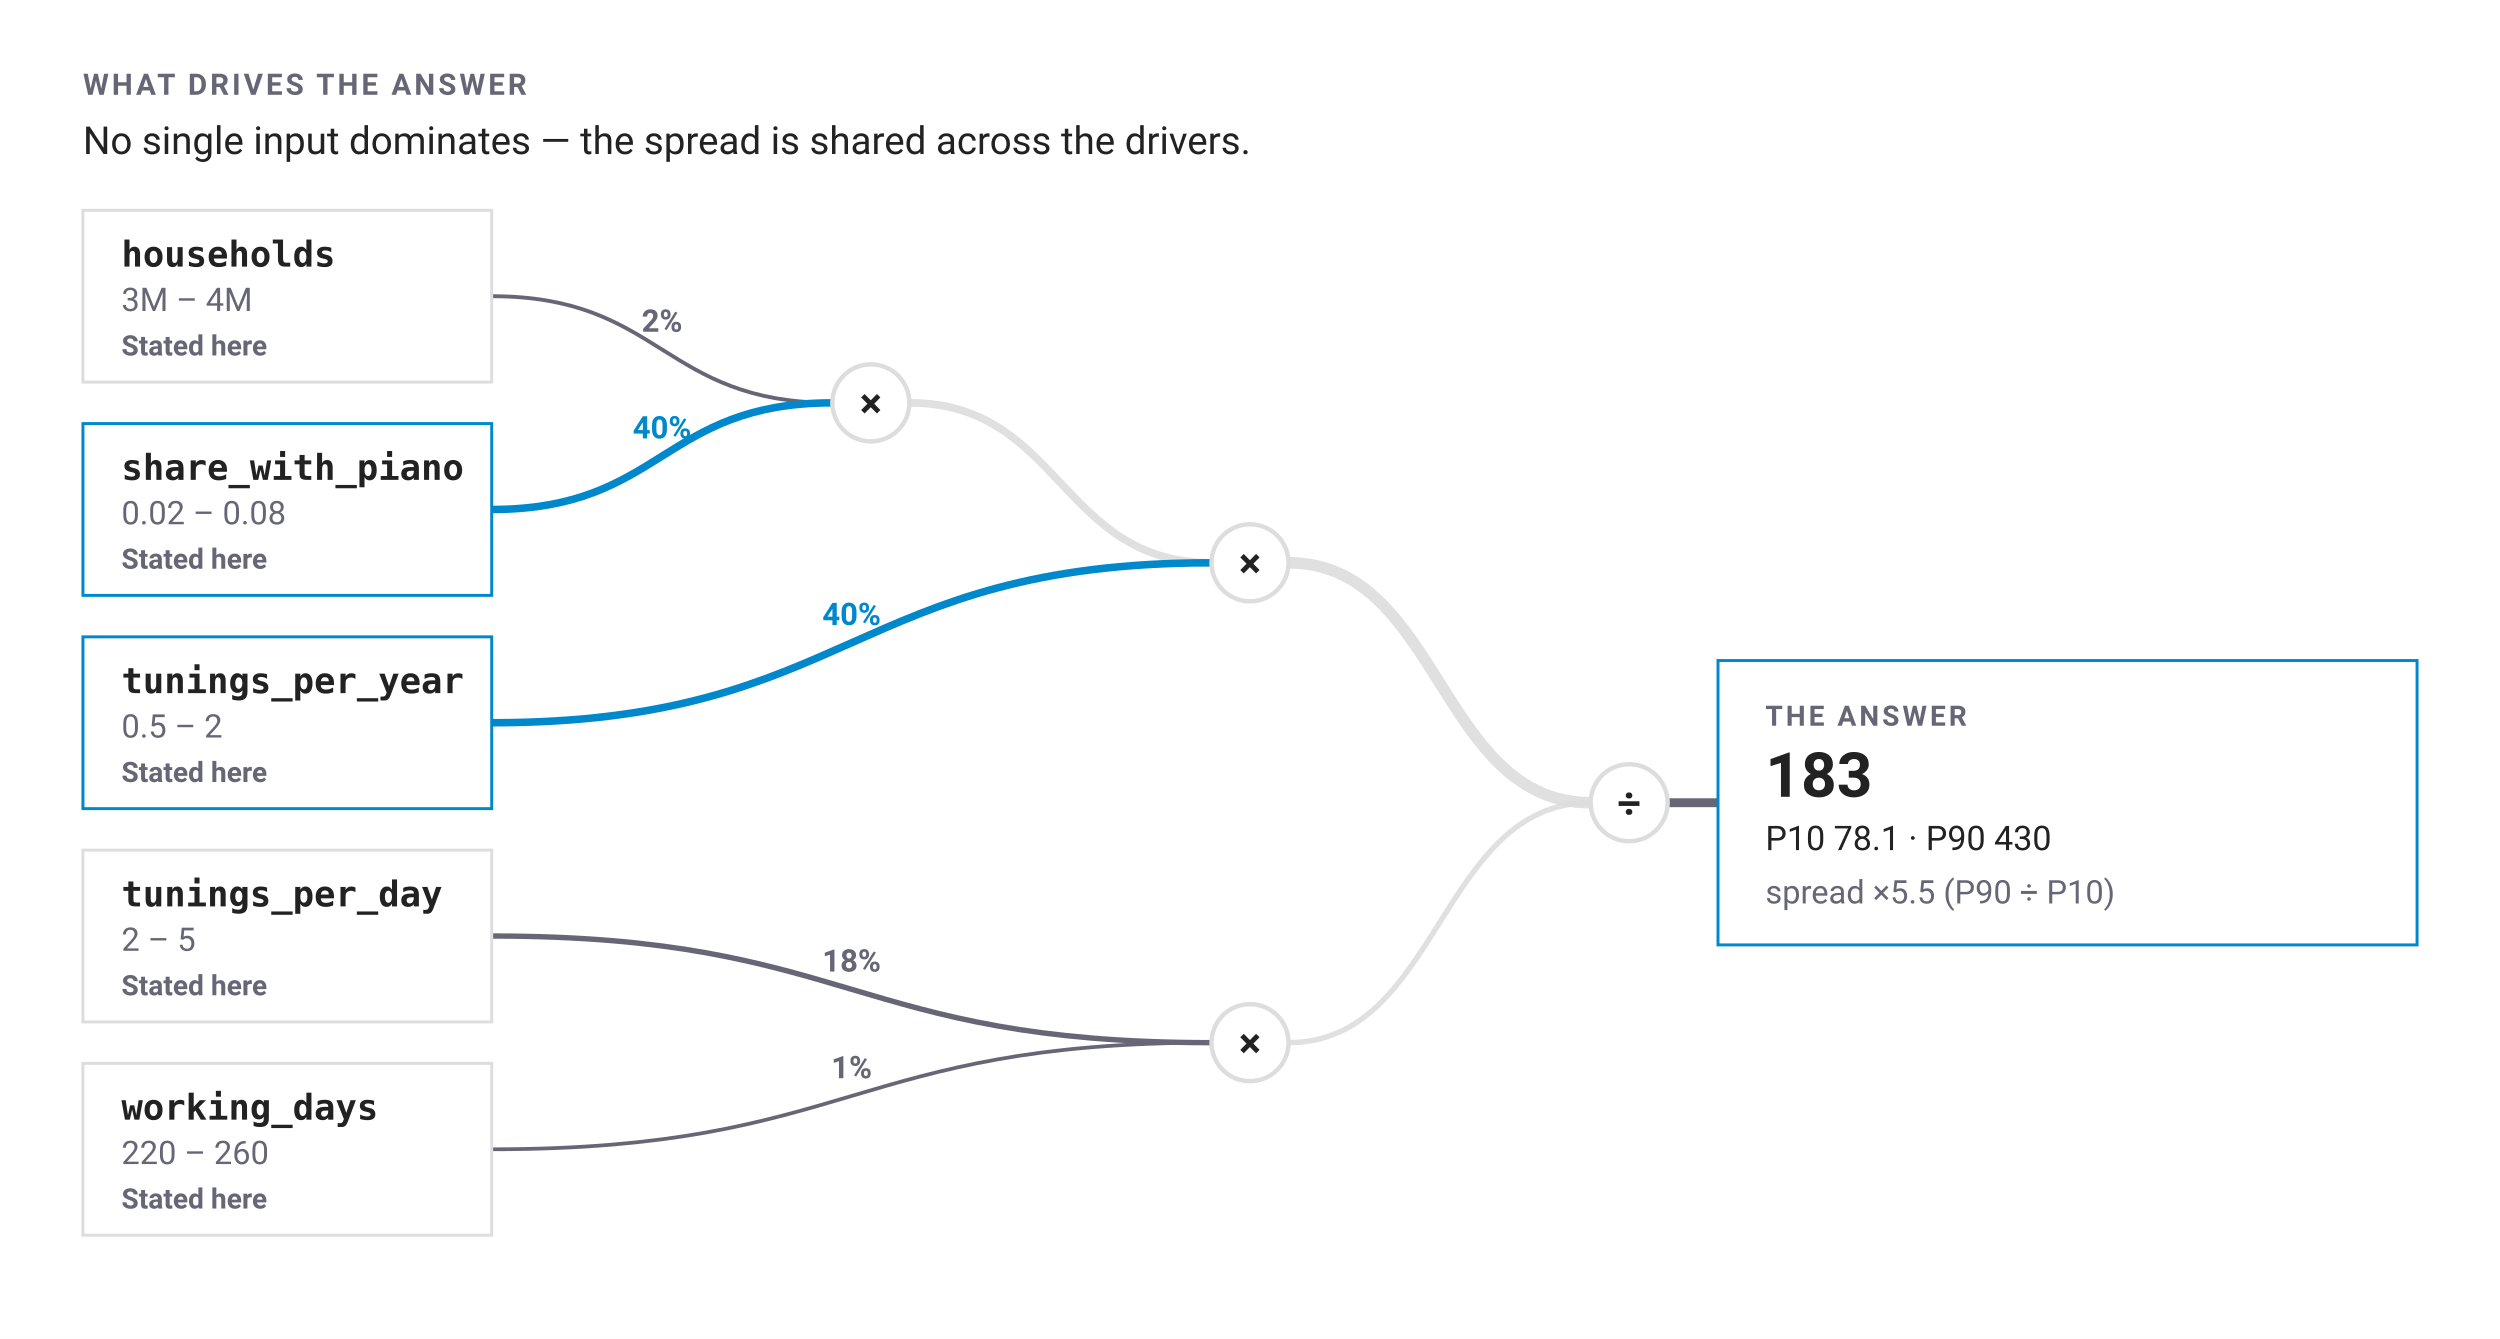
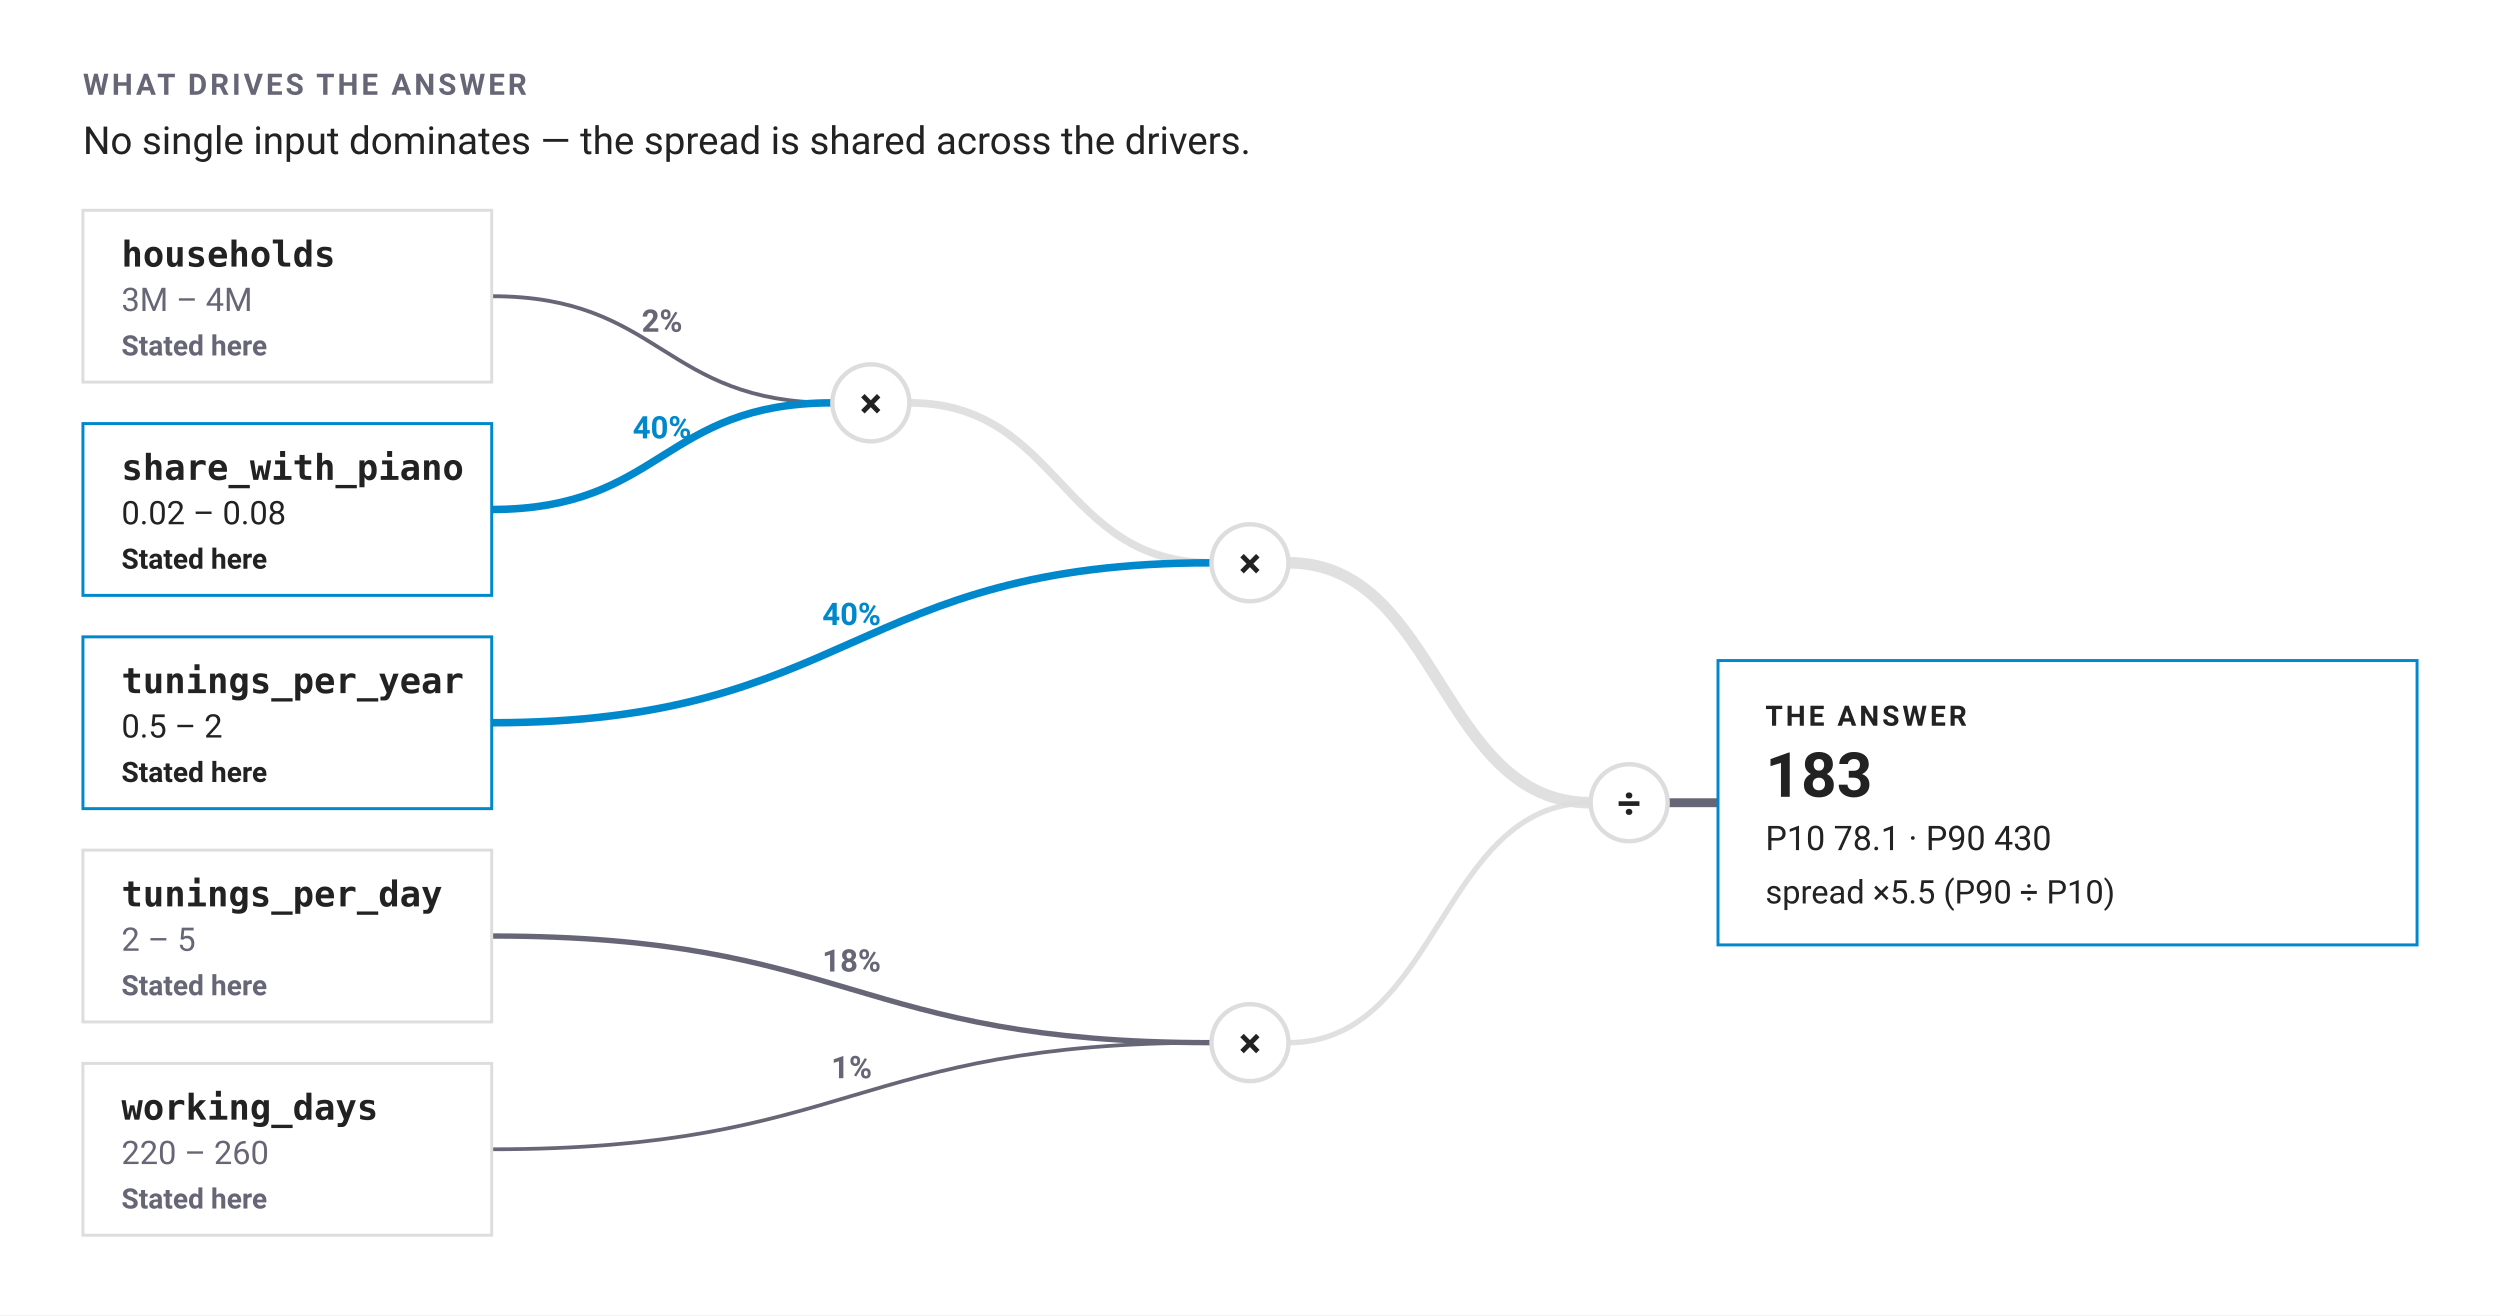
- <svg xmlns="http://www.w3.org/2000/svg" width="844" height="452" viewBox="0 0 844 452" font-family="-apple-system,BlinkMacSystemFont,'Segoe UI',Roboto,sans-serif" role="img" aria-label="What drives the answer: No single input dominates — the spread is shared across the drivers. Outcome median 183. P10 78.1. P90 430. Spread ×5.5. Assumption sources. households: Stated here. share with piano: Stated here. tunings per year: Stated here. tunings per day: Stated here. working days: Stated here.">
-   <rect width="844" height="452" fill="#fff" />
+ <svg xmlns="http://www.w3.org/2000/svg" width="844" height="444" viewBox="0 0 844 444" font-family="-apple-system,BlinkMacSystemFont,'Segoe UI',Roboto,sans-serif" role="img" aria-label="What drives the answer: No single input dominates — the spread is shared across the drivers. Outcome median 183. P10 78.1. P90 430. Spread ×5.5. Assumption sources. households: Stated here. share with piano: Stated here. tunings per year: Stated here. tunings per day: Stated here. working days: Stated here.">
+   <rect width="844" height="444" fill="#fff" />
  <text x="28" y="32" font-size="10" font-weight="600" letter-spacing="1" fill="#667">WHAT DRIVES THE ANSWER</text>
  <text x="28" y="52" font-size="13" fill="#222">No single input dominates — the spread is shared across the drivers.</text>
  <path data-edge="households" d="M166,100 C223.5,100 223.5,136 281,136" fill="none" stroke="#667" stroke-width="1.31" />
  <text x="223.5" y="112" font-size="10.5" font-weight="600" text-anchor="middle" fill="#667">2%</text>
  <path data-edge="share_with_piano" d="M166,172 C223.5,172 223.5,136 281,136" fill="none" stroke="#08c" stroke-width="2.55" />
  <text x="223.5" y="148" font-size="10.5" font-weight="700" text-anchor="middle" fill="#08c">40%</text>
  <path d="M307,136 C358,136 358,190 409,190" fill="none" stroke="#ddd" stroke-width="2.61" stroke-opacity="0.9" />
  <path data-edge="tunings_per_year" d="M166,244 C287.5,244 287.5,190 409,190" fill="none" stroke="#08c" stroke-width="2.55" />
  <text x="287.5" y="211" font-size="10.5" font-weight="700" text-anchor="middle" fill="#08c">40%</text>
  <path data-edge="tunings_per_day" d="M166,316 C287.5,316 287.5,352 409,352" fill="none" stroke="#667" stroke-width="1.82" />
  <text x="287.5" y="328" font-size="10.5" font-weight="600" text-anchor="middle" fill="#667">18%</text>
  <path data-edge="working_days" d="M166,388 C287.5,388 287.5,352 409,352" fill="none" stroke="#667" stroke-width="1.27" />
  <text x="287.5" y="364" font-size="10.5" font-weight="600" text-anchor="middle" fill="#667">1%</text>
  <path d="M435,190 C486,190 486,271 537,271" fill="none" stroke="#ddd" stroke-width="3.91" stroke-opacity="0.9" />
  <path d="M435,352 C486,352 486,271 537,271" fill="none" stroke="#ddd" stroke-width="1.84" stroke-opacity="0.9" />
  <path d="M563,271 L580,271" stroke="#667" stroke-width="3" fill="none" />
  <rect data-node="var" data-name="households" x="28" y="71" width="138" height="58" rx="0" fill="#fff" stroke="#ddd" />
  <text x="41" y="90" font-size="12" font-weight="600" font-family="ui-monospace,'SF Mono',Menlo,Consolas,monospace" fill="#222">households</text>
  <text x="41" y="105" font-size="11" fill="#667">3M – 4M</text>
  <text x="41" y="120" font-size="9.5" font-weight="600" fill="#667">Stated here</text>
  <rect data-node="var" data-name="share_with_piano" x="28" y="143" width="138" height="58" rx="0" fill="none" stroke="#08c" />
  <text x="41" y="162" font-size="12" font-weight="600" font-family="ui-monospace,'SF Mono',Menlo,Consolas,monospace" fill="#222">share_with_piano</text>
-   <text x="41" y="177" font-size="11" fill="#667">0.02 – 0.08</text>
-   <text x="41" y="192" font-size="9.5" font-weight="600" fill="#667">Stated here</text>
+   <text x="41" y="177" font-size="11" fill="#222">0.02 – 0.08</text>
+   <text x="41" y="192" font-size="9.5" font-weight="600" fill="#222">Stated here</text>
  <circle data-node="op" cx="294" cy="136" r="13" fill="#fff" stroke="#ddd" stroke-width="1.5" />
  <text x="294" y="141" font-size="14" font-weight="600" text-anchor="middle" fill="#222">×</text>
  <rect data-node="var" data-name="tunings_per_year" x="28" y="215" width="138" height="58" rx="0" fill="none" stroke="#08c" />
  <text x="41" y="234" font-size="12" font-weight="600" font-family="ui-monospace,'SF Mono',Menlo,Consolas,monospace" fill="#222">tunings_per_year</text>
-   <text x="41" y="249" font-size="11" fill="#667">0.5 – 2</text>
-   <text x="41" y="264" font-size="9.5" font-weight="600" fill="#667">Stated here</text>
+   <text x="41" y="249" font-size="11" fill="#222">0.5 – 2</text>
+   <text x="41" y="264" font-size="9.5" font-weight="600" fill="#222">Stated here</text>
  <circle data-node="op" cx="422" cy="190" r="13" fill="#fff" stroke="#ddd" stroke-width="1.5" />
  <text x="422" y="195" font-size="14" font-weight="600" text-anchor="middle" fill="#222">×</text>
  <rect data-node="var" data-name="tunings_per_day" x="28" y="287" width="138" height="58" rx="0" fill="#fff" stroke="#ddd" />
  <text x="41" y="306" font-size="12" font-weight="600" font-family="ui-monospace,'SF Mono',Menlo,Consolas,monospace" fill="#222">tunings_per_day</text>
  <text x="41" y="321" font-size="11" fill="#667">2 – 5</text>
  <text x="41" y="336" font-size="9.5" font-weight="600" fill="#667">Stated here</text>
  <rect data-node="var" data-name="working_days" x="28" y="359" width="138" height="58" rx="0" fill="#fff" stroke="#ddd" />
  <text x="41" y="378" font-size="12" font-weight="600" font-family="ui-monospace,'SF Mono',Menlo,Consolas,monospace" fill="#222">working_days</text>
  <text x="41" y="393" font-size="11" fill="#667">220 – 260</text>
  <text x="41" y="408" font-size="9.5" font-weight="600" fill="#667">Stated here</text>
  <circle data-node="op" cx="422" cy="352" r="13" fill="#fff" stroke="#ddd" stroke-width="1.5" />
  <text x="422" y="357" font-size="14" font-weight="600" text-anchor="middle" fill="#222">×</text>
  <circle data-node="op" cx="550" cy="271" r="13" fill="#fff" stroke="#ddd" stroke-width="1.5" />
  <text x="550" y="276" font-size="14" font-weight="600" text-anchor="middle" fill="#222">÷</text>
  <rect data-node="out" x="580" y="223" width="236" height="96" rx="0" fill="none" stroke="#08c" />
-   <text x="596" y="245" font-size="9.5" font-weight="600" letter-spacing="1" fill="#667">THE ANSWER</text>
+   <text x="596" y="245" font-size="9.5" font-weight="600" letter-spacing="1" fill="#222">THE ANSWER</text>
  <text x="596" y="269" font-size="21" font-weight="700" fill="#222">183</text>
  <text x="596" y="287" font-size="11.5" fill="#222">P10 78.1  ·  P90 430</text>
-   <text x="596" y="305" font-size="11" fill="#667">spread ×5.5 (P90 ÷ P10)</text>
+   <text x="596" y="305" font-size="11" fill="#222">spread ×5.5 (P90 ÷ P10)</text>
</svg>
